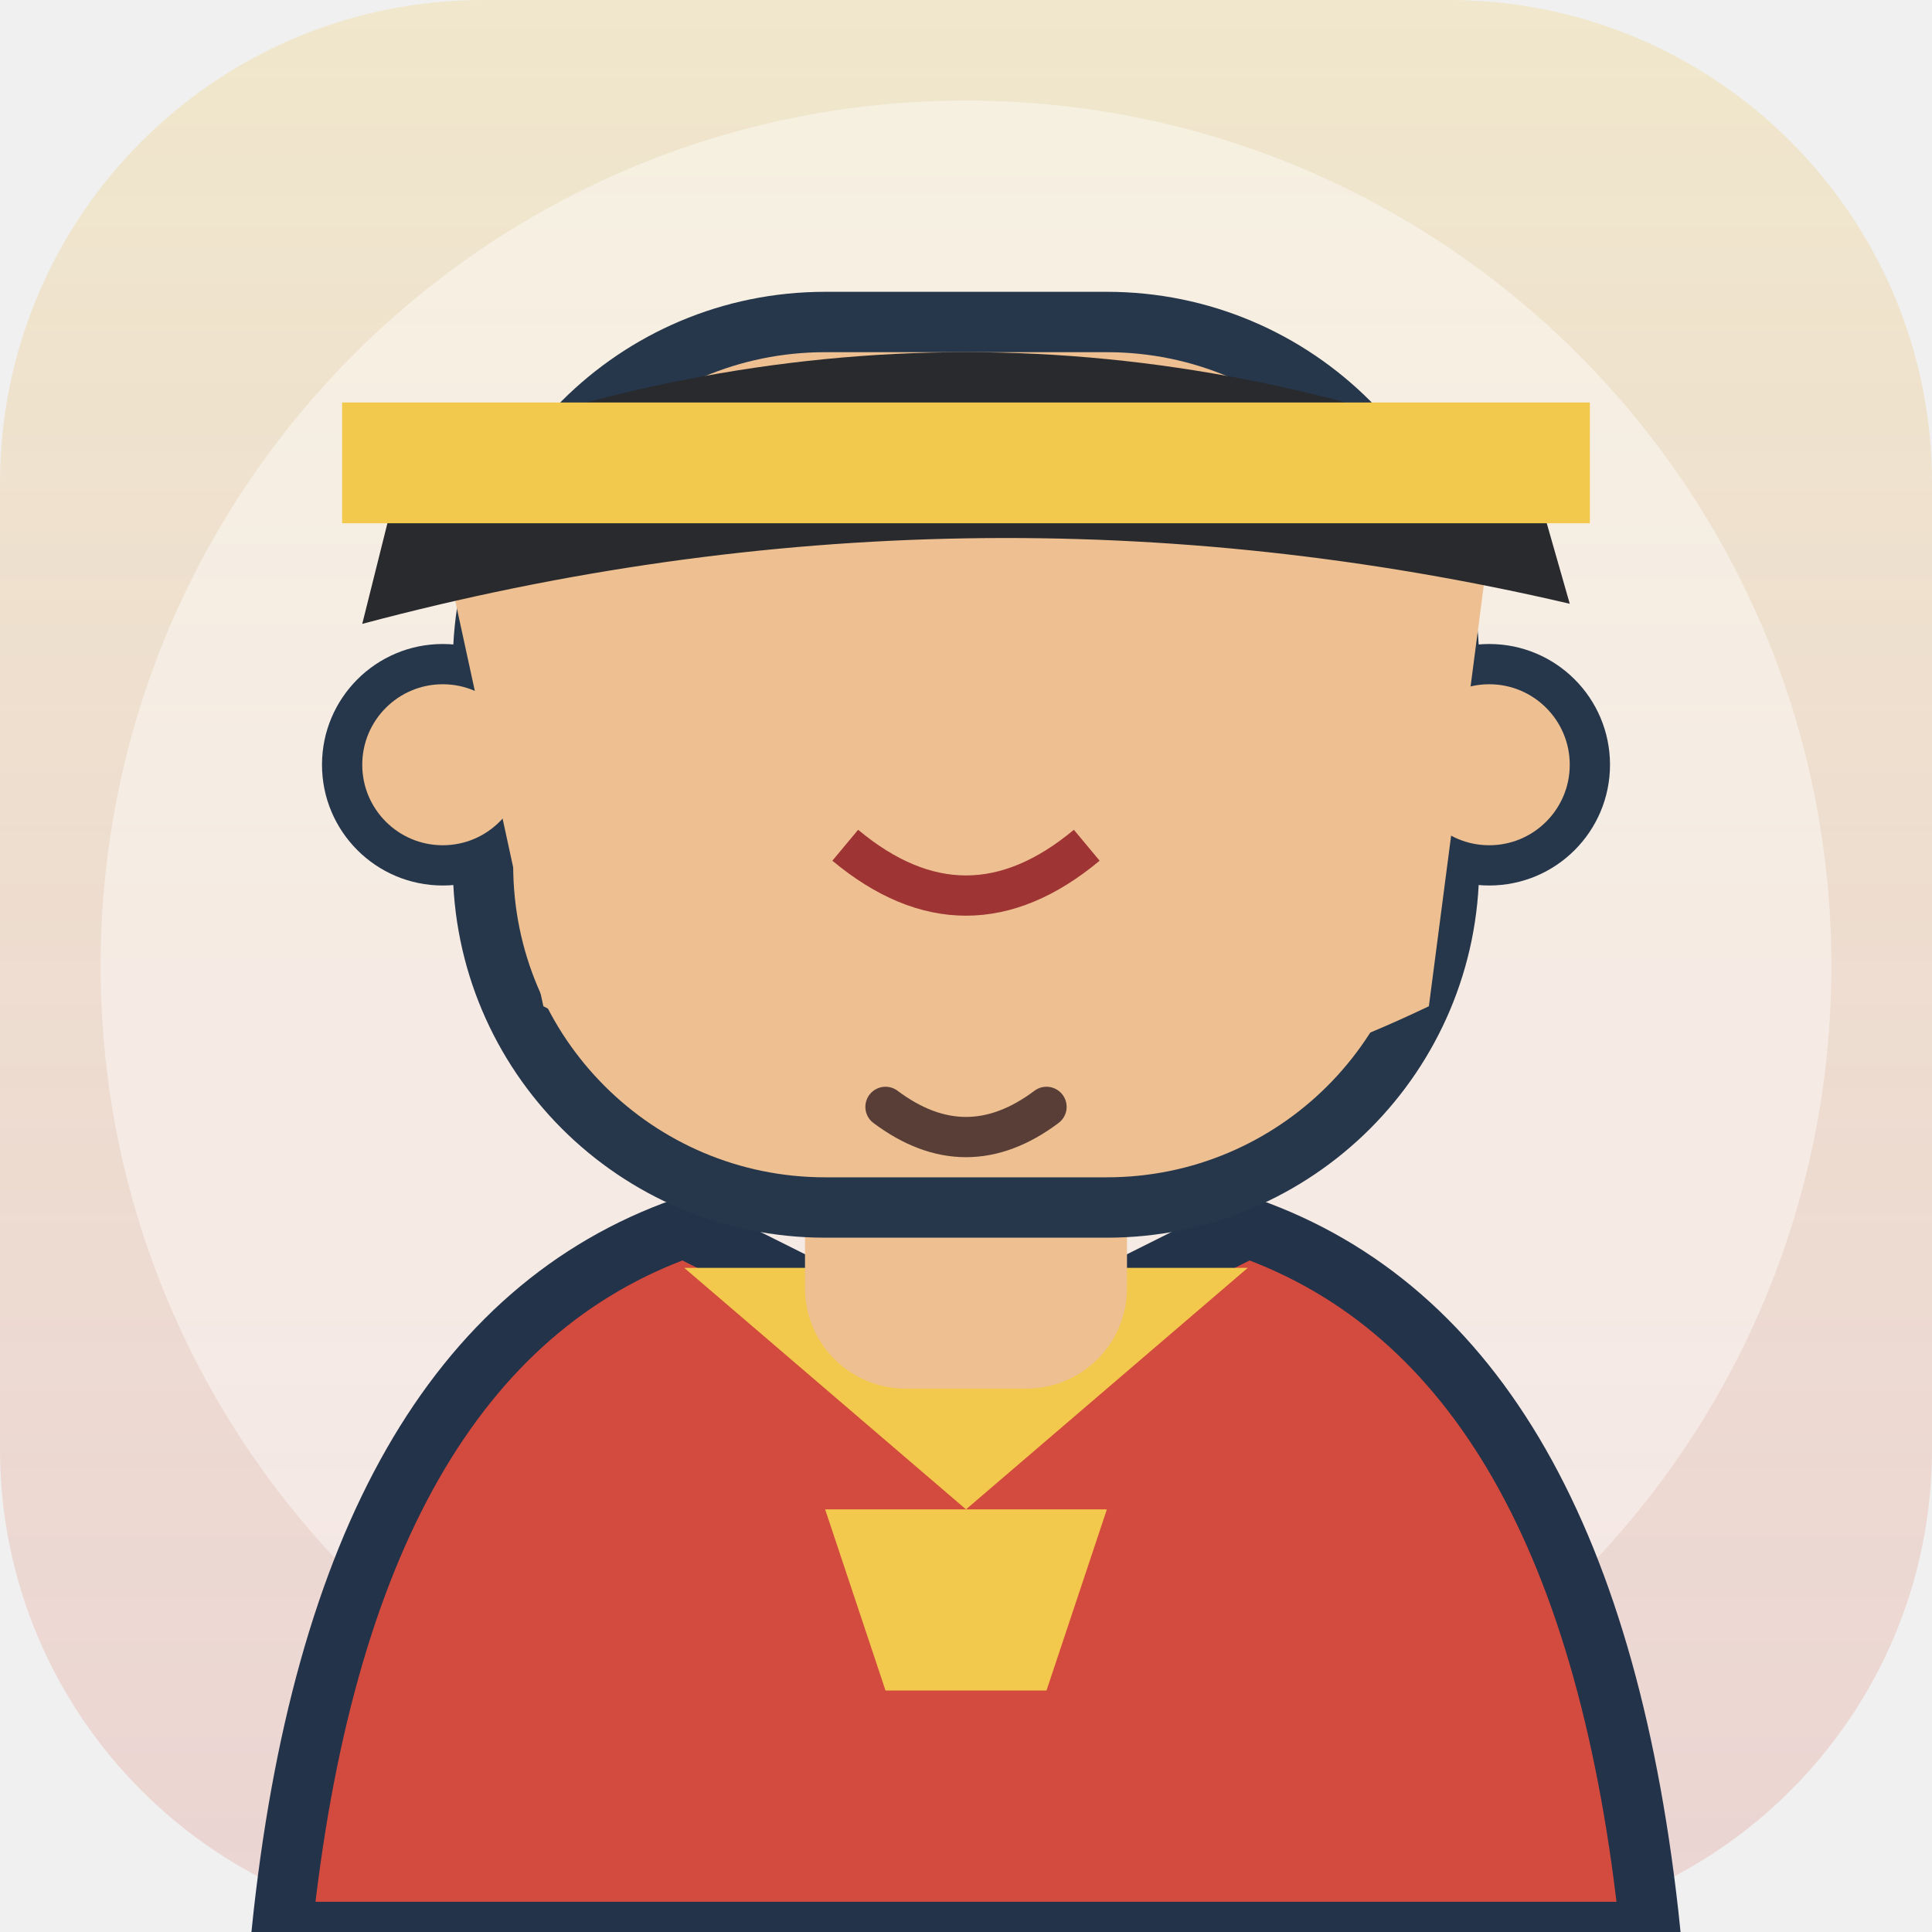
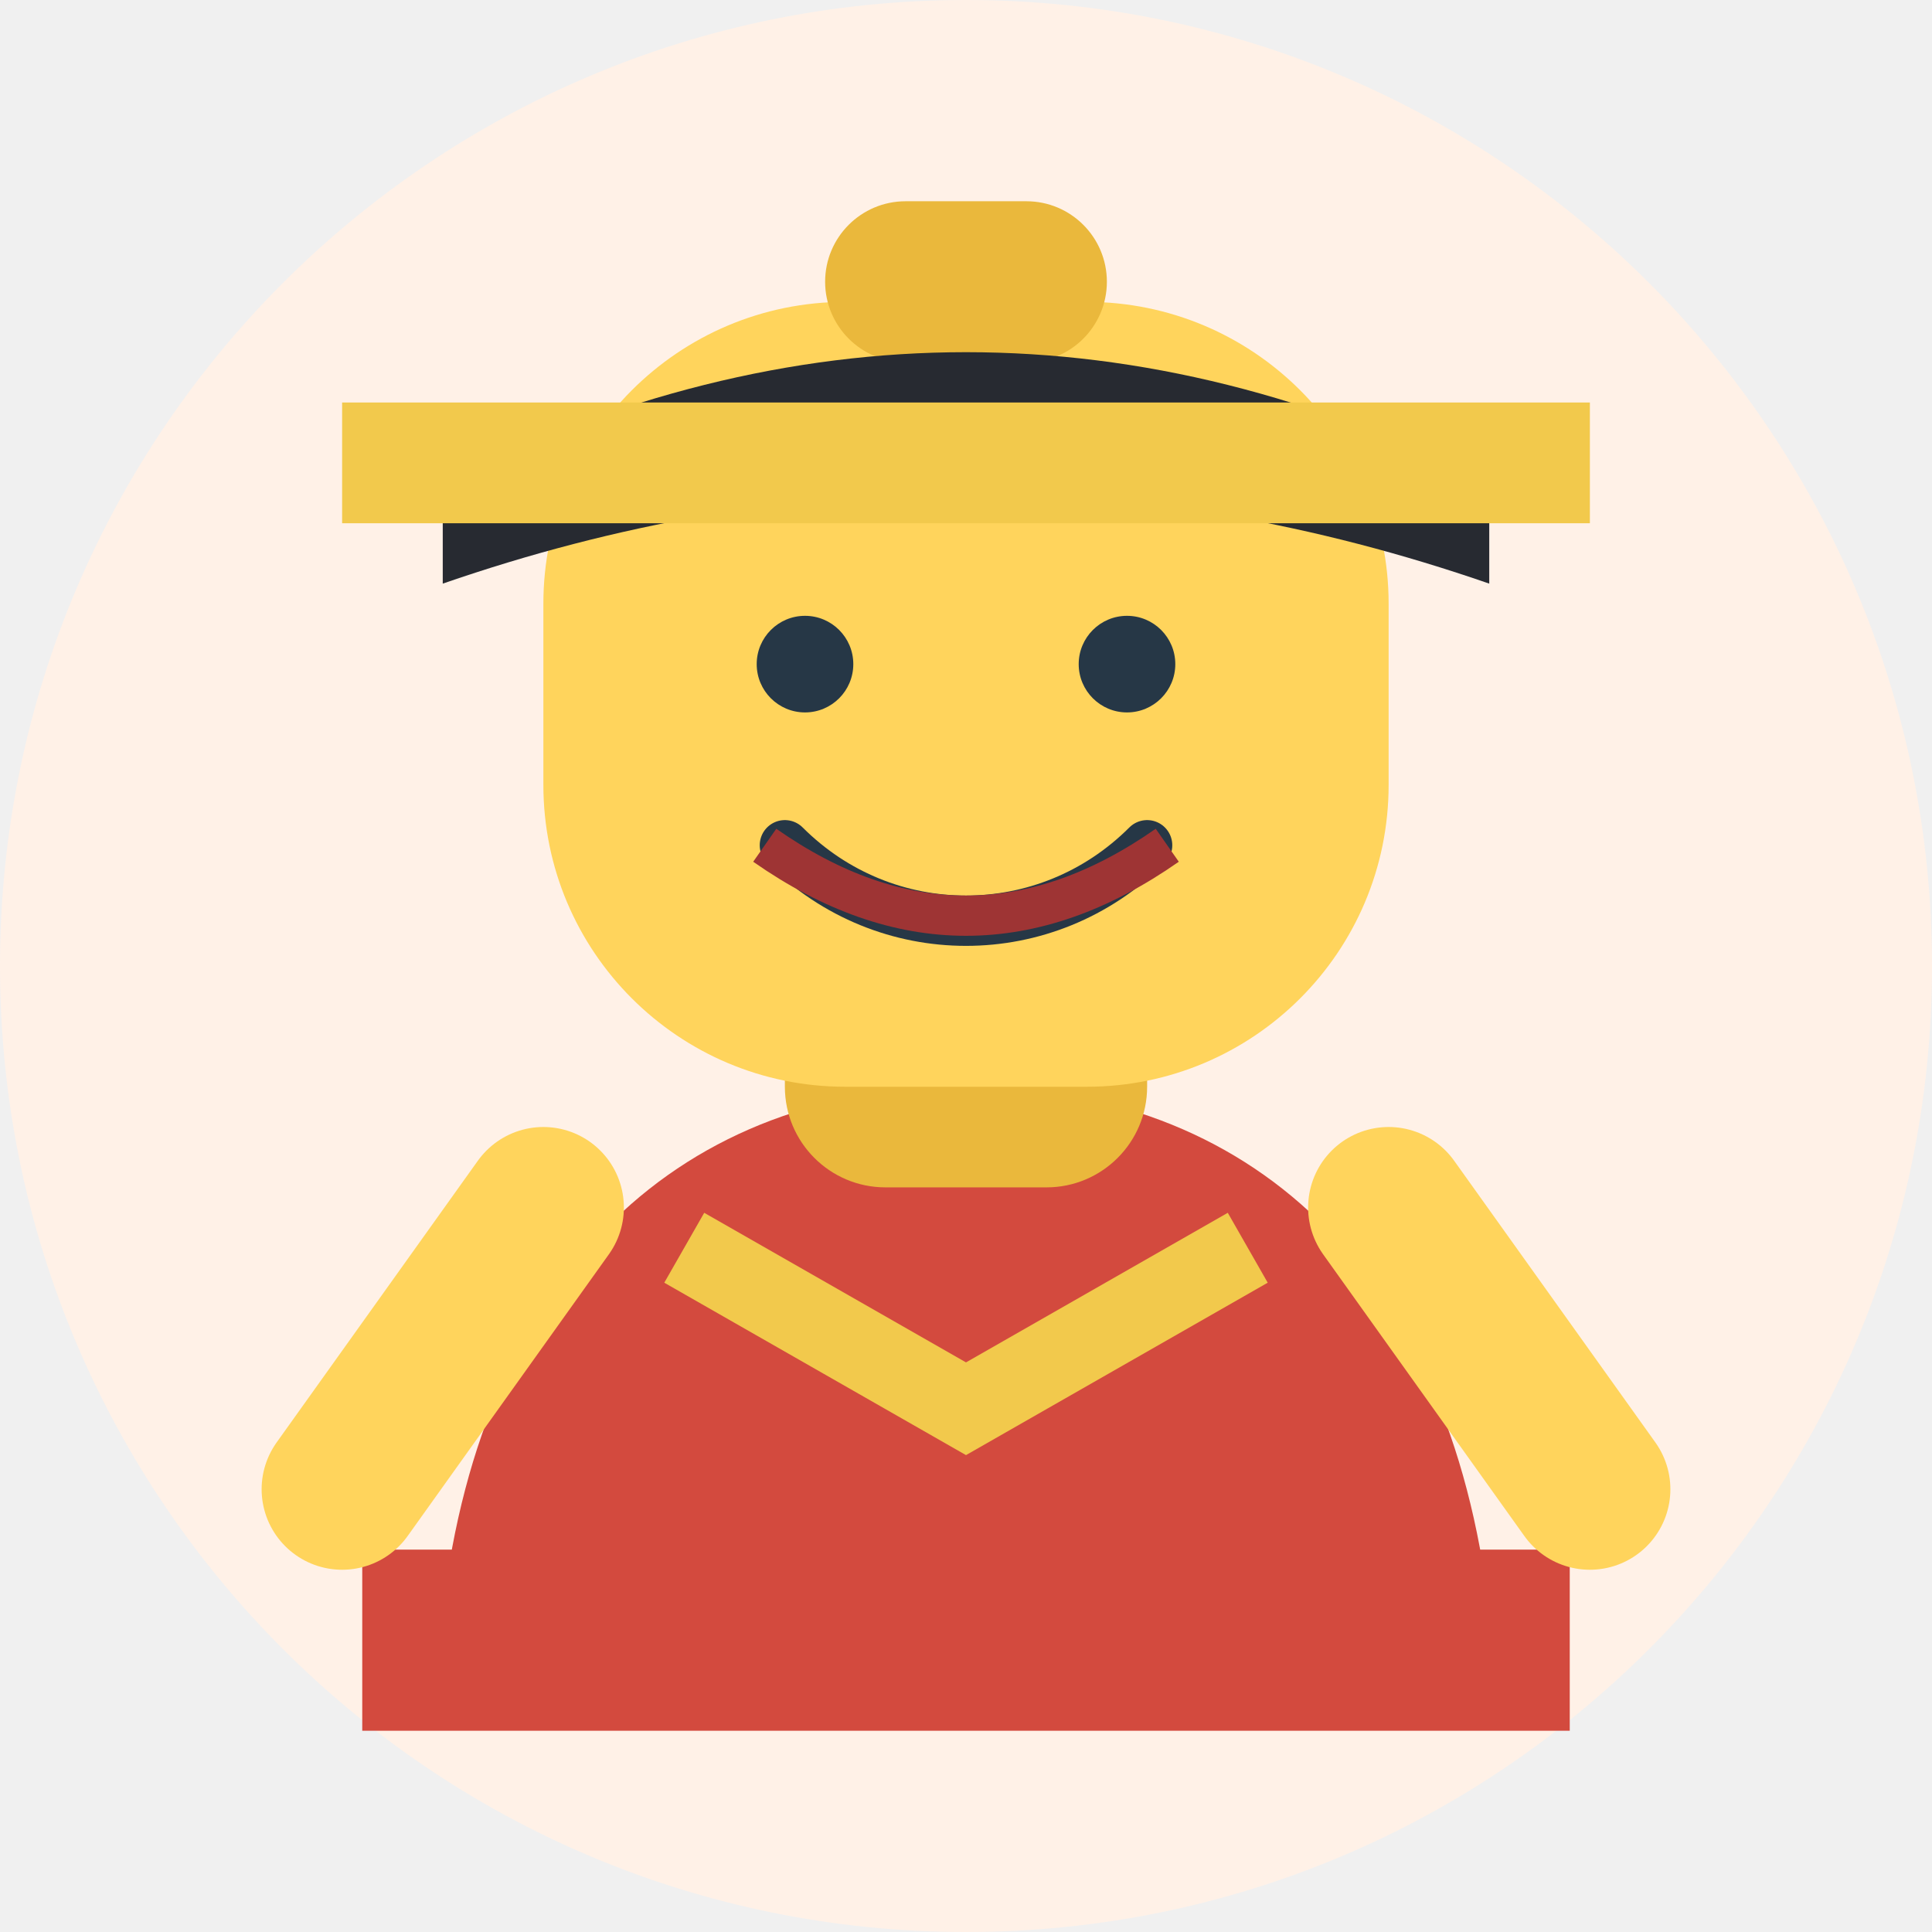
- <svg xmlns="http://www.w3.org/2000/svg" viewBox="0 0 96 96" role="img" aria-label="LEGO-style luffy character portrait">
-   <defs>
-     <linearGradient id="bg" x2="0" y2="1">
-       <stop stop-color="#f2c94c" stop-opacity=".22" />
-       <stop offset="1" stop-color="#d34a3e" stop-opacity=".16" />
-     </linearGradient>
-   </defs>
-   <rect width="96" height="96" rx="24" fill="url(#bg)" />
-   <circle cx="48" cy="48" r="43" fill="#fff" fill-opacity=".42" />
-   <path d="M14 96 Q17 67 34 61 L48 68 62 61 Q79 67 82 96Z" fill="#d34a3e" stroke="#23334a" stroke-width="3" />
-   <path d="M34 63l14 12 14-12" fill="#f2c94c" />
-   <path d="M41 75h14l-3 9h-8Z" fill="#f2c94c" />
-   <rect x="40" y="52" width="16" height="17" rx="5" fill="#edbf91" />
-   <rect x="24" y="16" width="48" height="44" rx="17" fill="#edbf91" stroke="#26364b" stroke-width="3" />
-   <path d="M28 34v-6q20-18 40 0v6" fill="#272a31" />
-   <circle cx="22" cy="38" r="5" fill="#edbf91" stroke="#26364b" stroke-width="2" />
-   <circle cx="74" cy="38" r="5" fill="#edbf91" stroke="#26364b" stroke-width="2" />
-   <path d="M22 27 Q48 17 74 27 L71 50 Q48 61 27 50Z" fill="#edbf91" />
-   <path d="M20 23 Q48 12 76 23 L78 30 Q48 23 18 31Z" fill="#292a2e" />
+ <svg xmlns="http://www.w3.org/2000/svg" viewBox="0 0 96 96" role="img" aria-label="luffy LEGO-style profile avatar">
+   <circle cx="48" cy="48" r="48" fill="#fff1e7" />
+   <path d="M22 80c2-17 12-26 26-26s24 9 26 26" fill="#d34a3e" />
+   <path d="M18 77h60v9H18Z" rx="4" fill="#d34a3e" />
+   <rect x="39" y="46" width="18" height="13" rx="5" fill="#eab83c" />
+   <rect x="27" y="15" width="42" height="39" rx="15" fill="#ffd45c" />
+   <rect x="41" y="10" width="14" height="8" rx="4" fill="#eab83c" />
+   <circle cx="40" cy="33" r="2.4" fill="#263746" />
+   <circle cx="56" cy="33" r="2.4" fill="#263746" />
+   <path d="M39 42c5 5 13 5 18 0" fill="none" stroke="#263746" stroke-linecap="round" stroke-width="2.5" />
+   <path d="M27 60 17 74m52-14 10 14" fill="none" stroke="#ffd45c" stroke-linecap="round" stroke-width="8" />
+   <path d="M34 62 48 70 62 62" fill="none" stroke="#f2c94c" stroke-width="4" />
+   <path d="M22 24q26-13 52 0v5q-26-9-52 0Z" fill="#272a31" />
  <path d="M17 20h62v6H17Z" fill="#f2c94c" />
-   <path d="M42 42q6 5 12 0" fill="none" stroke="#9e3434" stroke-width="2" />
-   <path d="M44 55q4 3 8 0" fill="none" stroke="#583e37" stroke-width="2" stroke-linecap="round" />
+   <path d="M38 42q10 7 20 0" fill="none" stroke="#9e3434" stroke-width="2" />
</svg>
